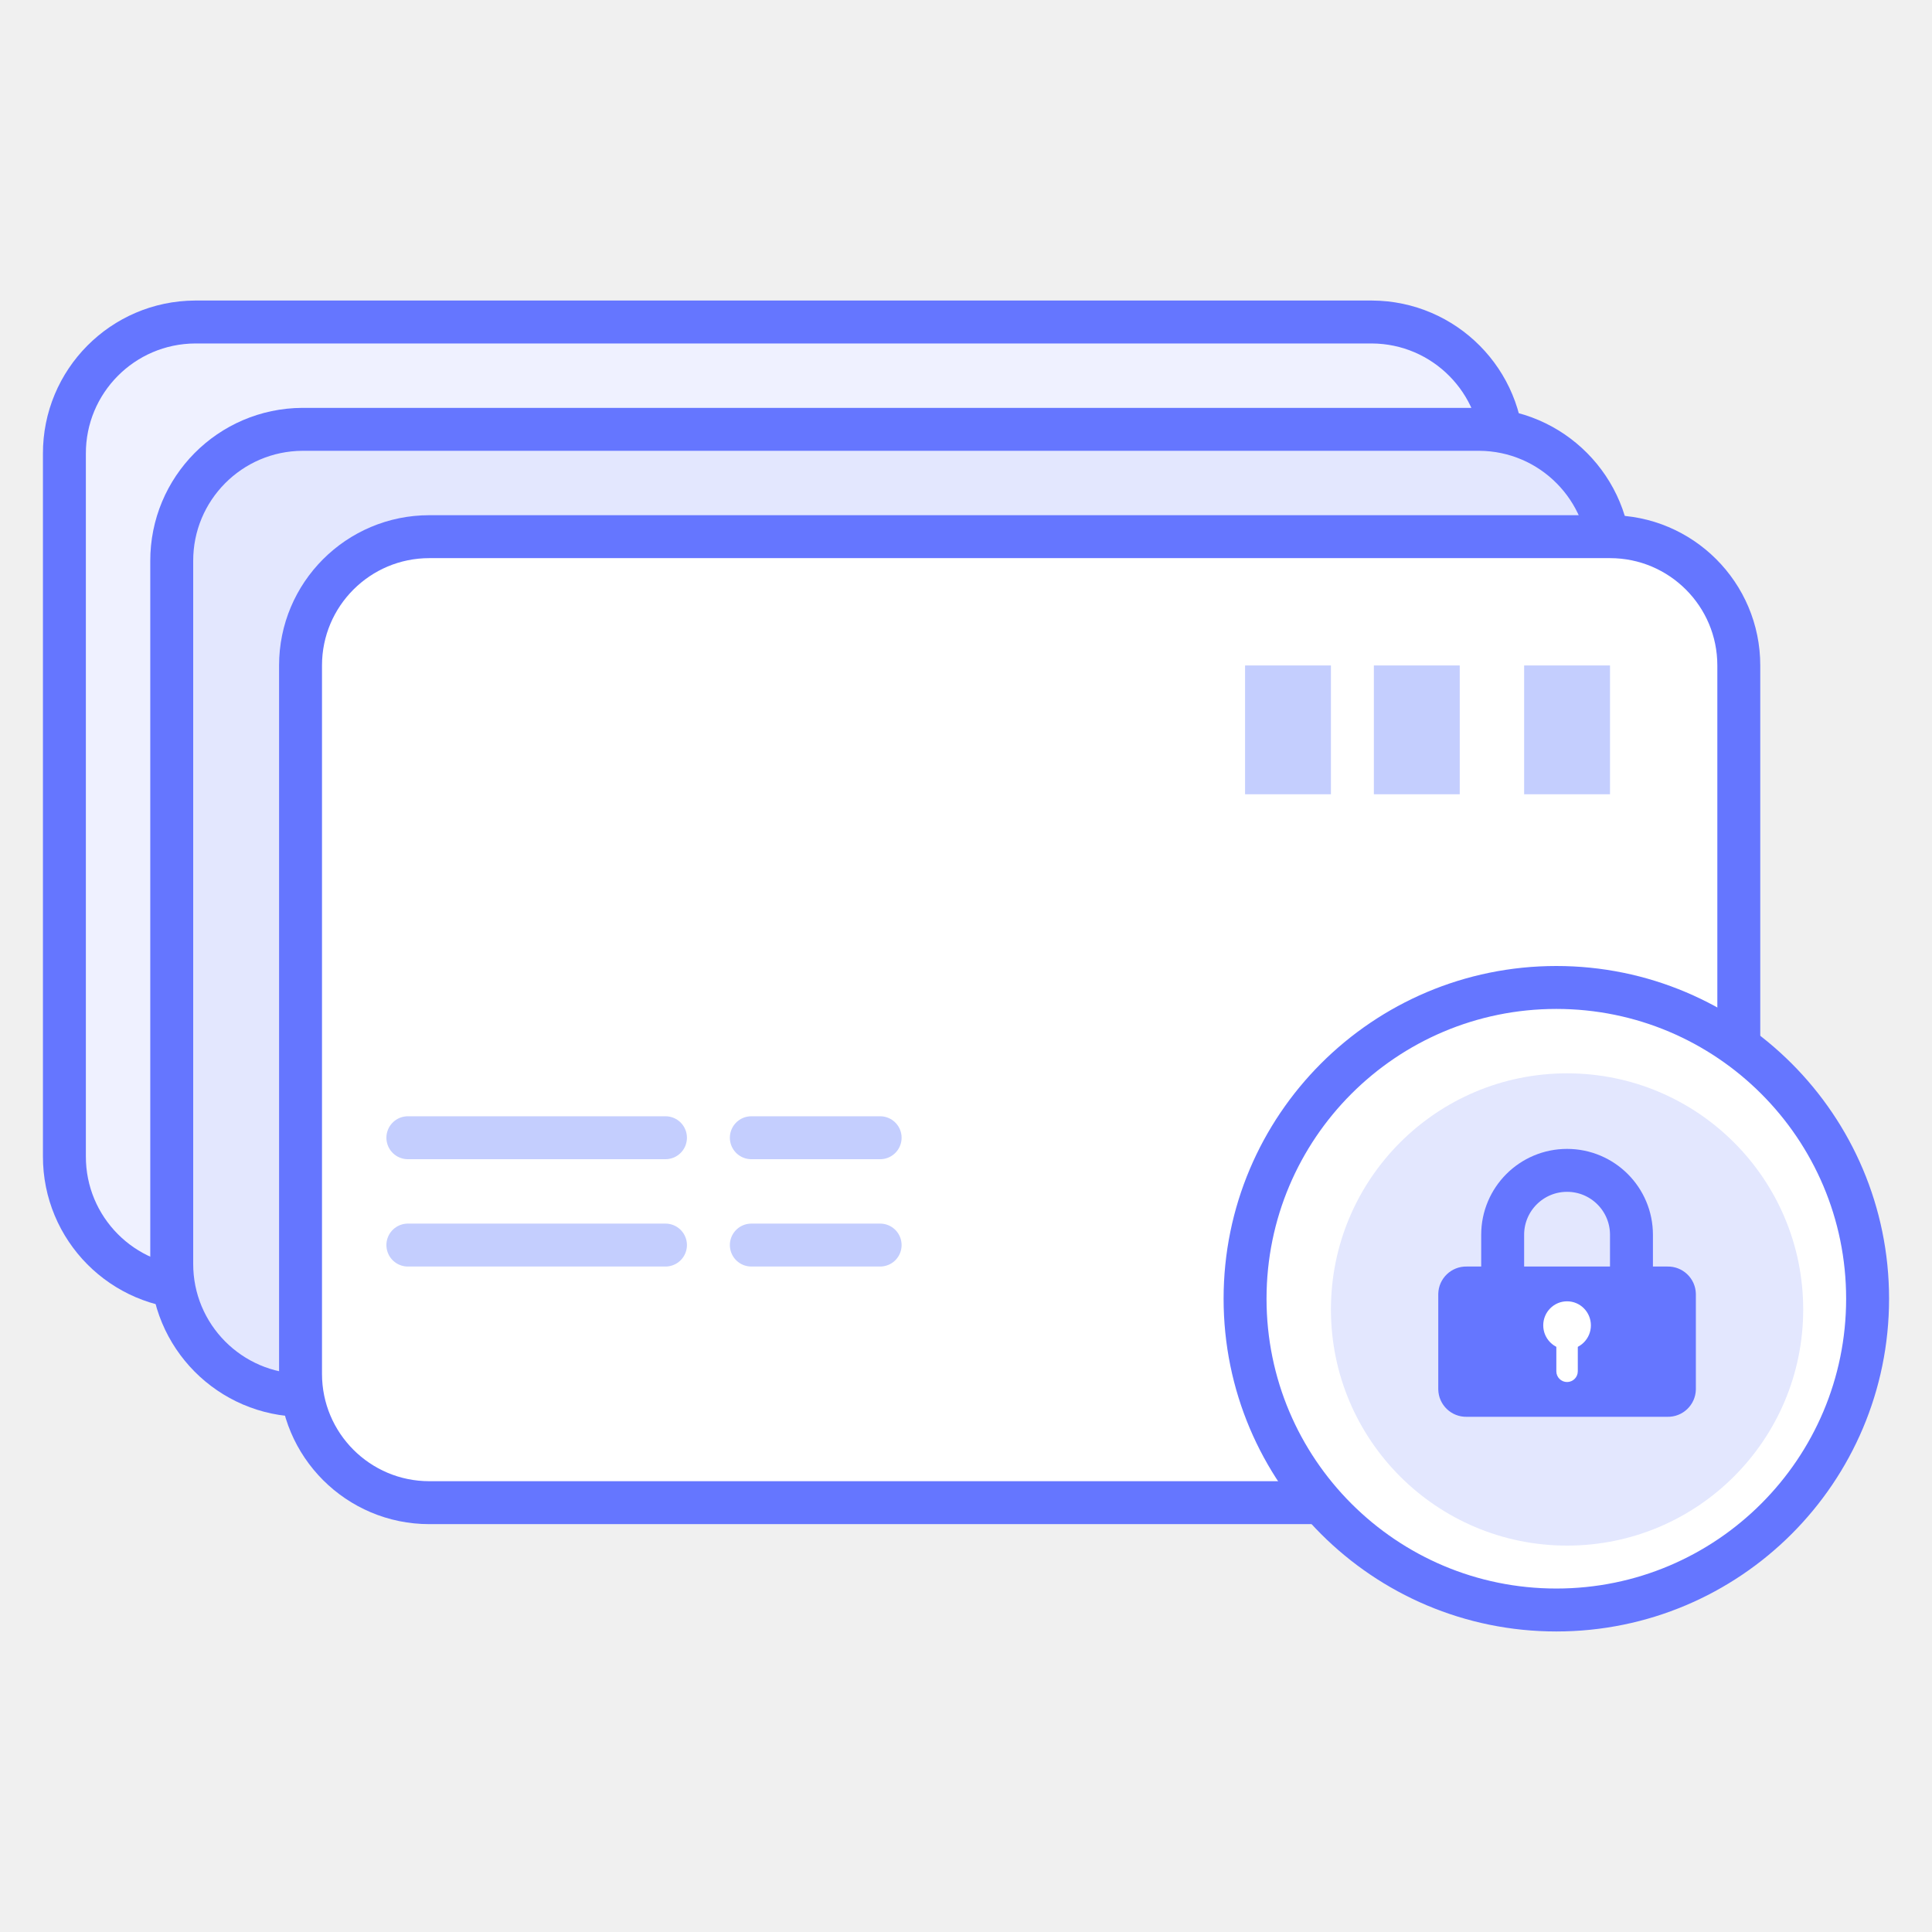
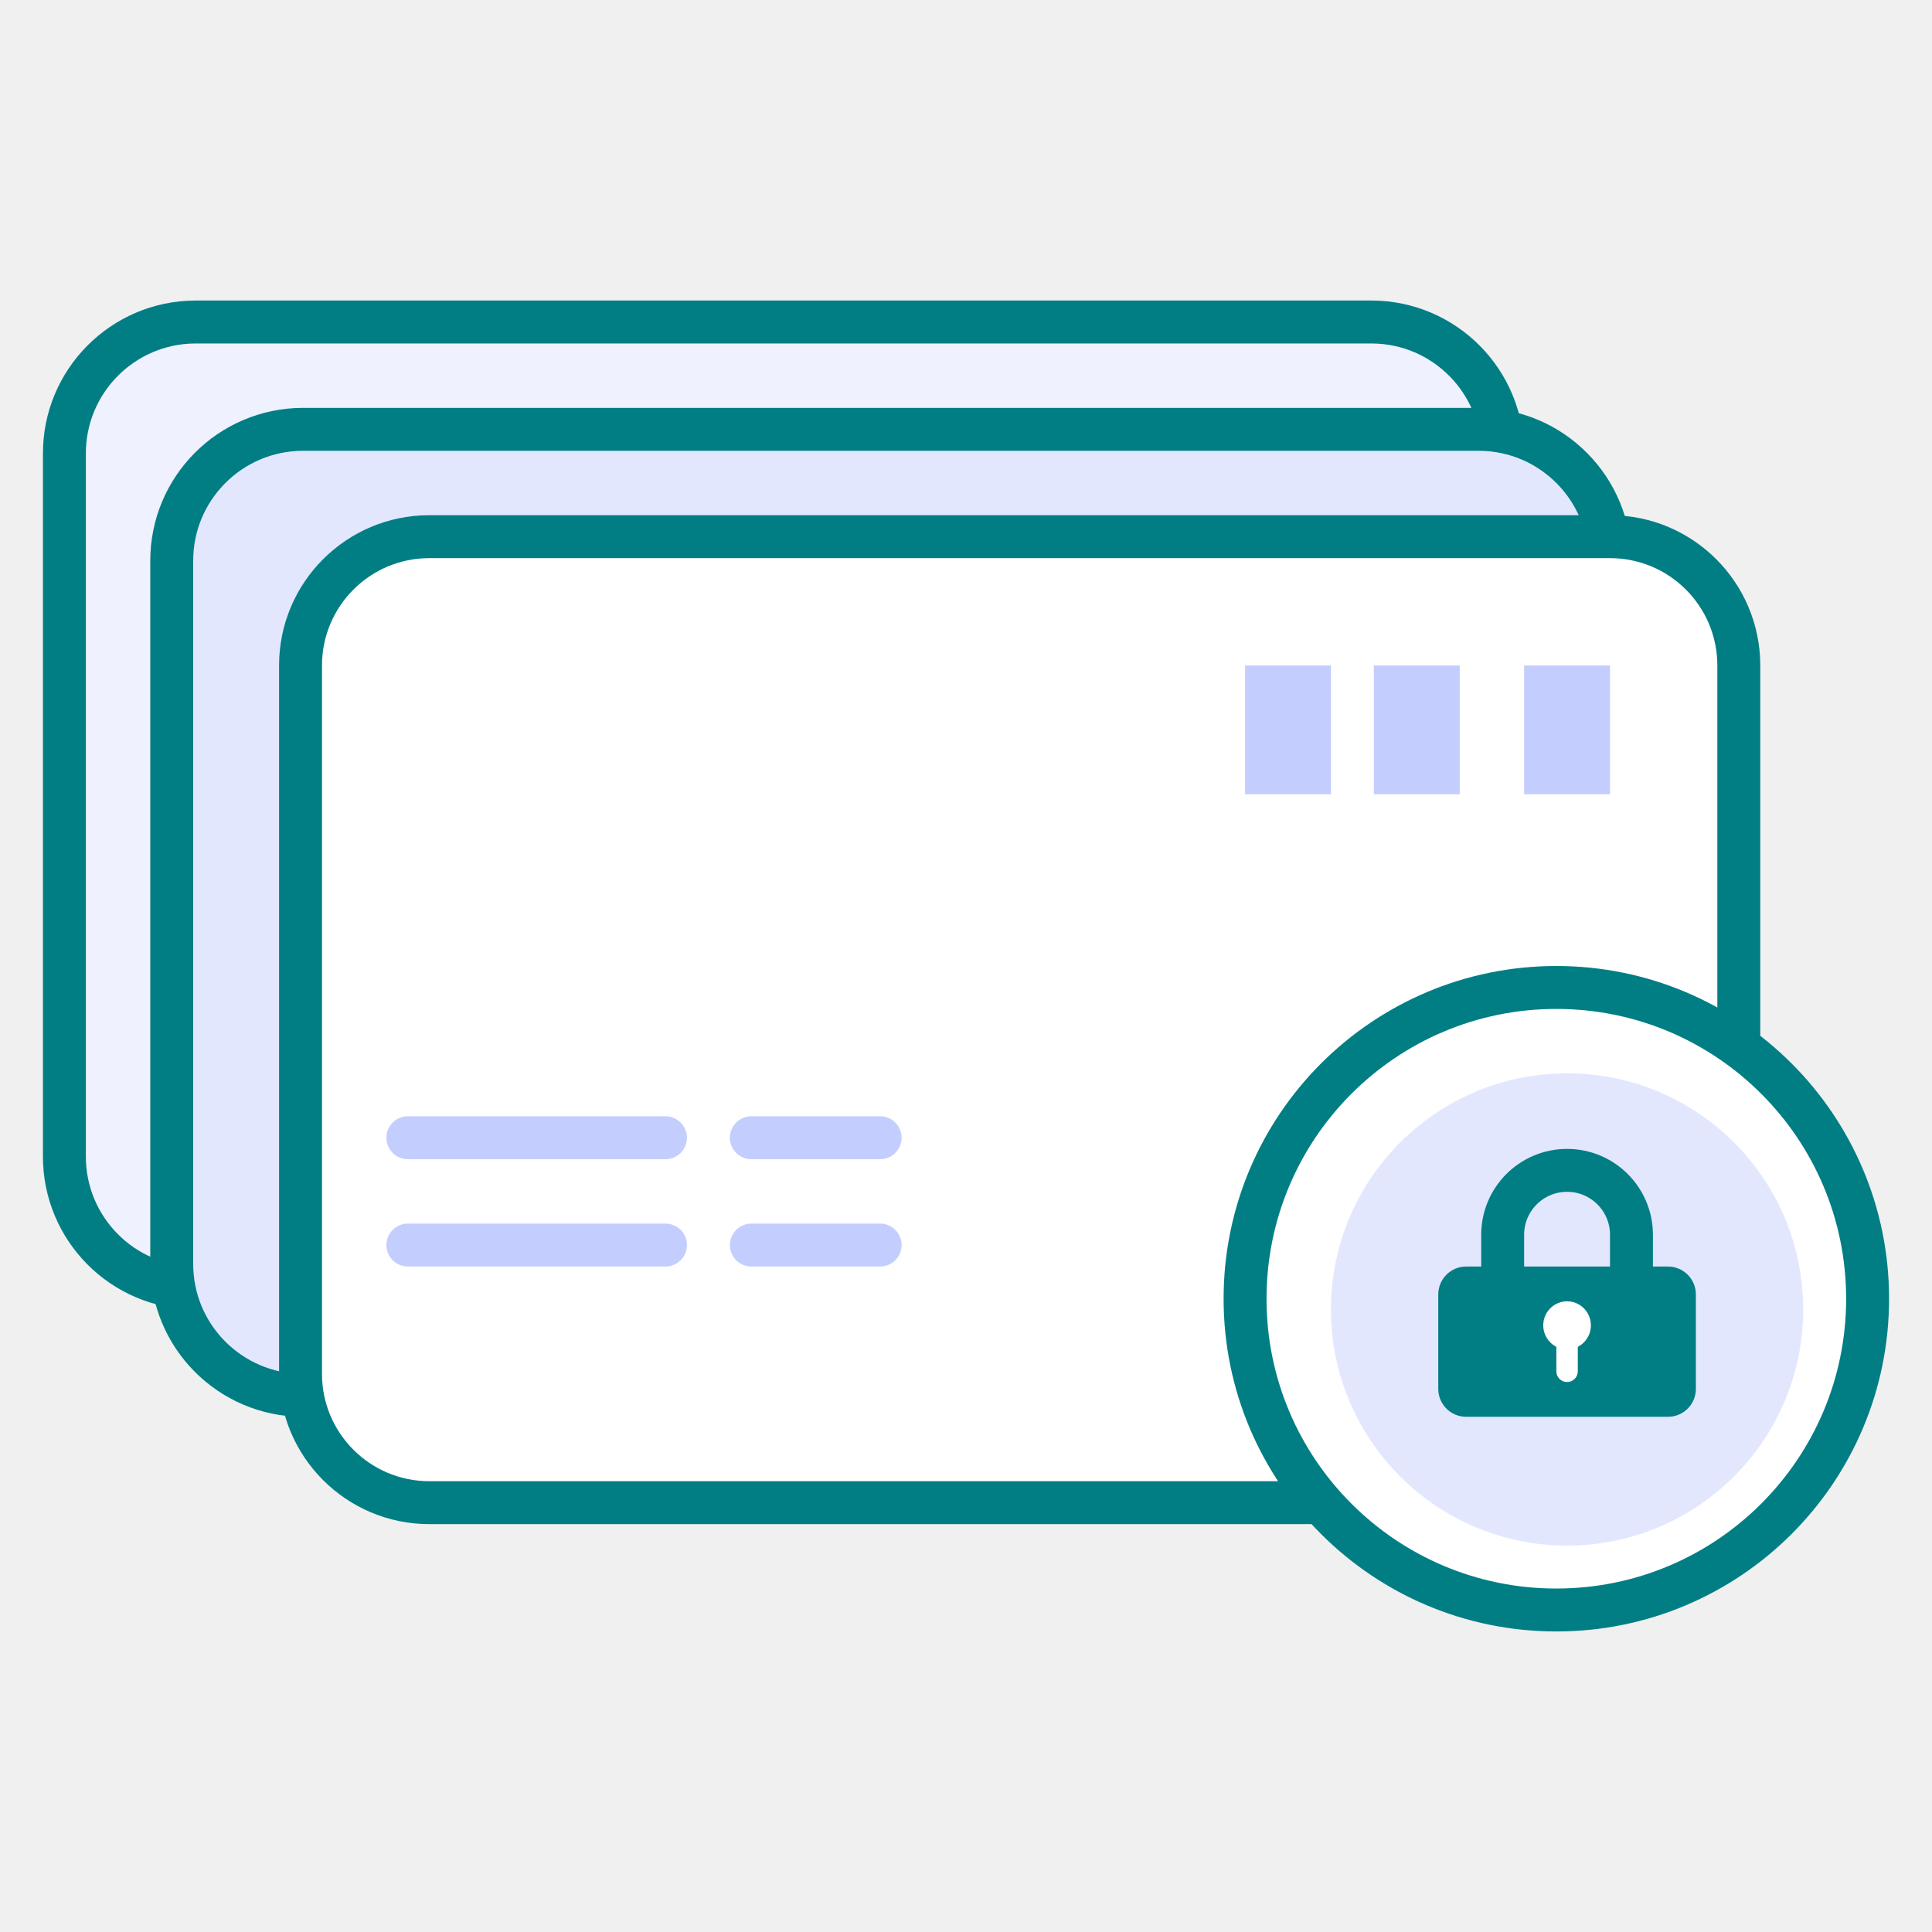
<svg xmlns="http://www.w3.org/2000/svg" viewBox="0 0 90 90">
-   <circle cx="27.5" cy="39.5" r="4.5" fill="none" stroke="#6576ff" stroke-linecap="round" stroke-linejoin="round" stroke-width="1.5" />
-   <circle cx="23.5" cy="39.5" r="4.5" fill="none" stroke="#6576ff" stroke-linecap="round" stroke-linejoin="round" stroke-width="1.5" />
+   <circle cx="27.5" cy="39.5" r="4.5" fill="none" stroke="#017e84" stroke-linecap="round" stroke-linejoin="round" stroke-width="1.5" />
+   <circle cx="23.5" cy="39.5" r="4.5" fill="none" stroke="#017e84" stroke-linecap="round" stroke-linejoin="round" stroke-width="1.5" />
  <line x1="19" y1="67" x2="37" y2="67" fill="none" stroke="#c4cefe" stroke-linecap="round" stroke-linejoin="round" stroke-width="2" />
-   <path d="M29.36,15H63.91A6.12,6.12,0,0,1,70,21.14V53.86A6.12,6.12,0,0,1,63.91,60H9.09A6.12,6.12,0,0,1,3,53.86V21.14A6.12,6.12,0,0,1,9.09,15H29.36Z" fill="#eff1ff" stroke="#6576ff" stroke-linecap="round" stroke-linejoin="round" stroke-width="2" />
-   <path d="M34.36,20H68.91A6.12,6.12,0,0,1,75,26.14V58.86A6.12,6.12,0,0,1,68.91,65H14.09A6.12,6.12,0,0,1,8,58.86V26.14A6.12,6.12,0,0,1,14.09,20H34.36Z" fill="#e3e7fe" stroke="#6576ff" stroke-linecap="round" stroke-linejoin="round" stroke-width="2" />
-   <rect x="14" y="25" width="67" height="45" rx="6" ry="6" fill="#fff" stroke="#6576ff" stroke-linecap="round" stroke-linejoin="round" stroke-width="2" />
+   <path d="M29.36,15H63.91A6.12,6.12,0,0,1,70,21.14V53.86A6.12,6.12,0,0,1,63.91,60H9.09A6.12,6.12,0,0,1,3,53.86V21.14A6.12,6.12,0,0,1,9.09,15H29.36Z" fill="#eff1ff" stroke="#017e84" stroke-linecap="round" stroke-linejoin="round" stroke-width="2" />
+   <path d="M34.36,20H68.91A6.12,6.12,0,0,1,75,26.14V58.86A6.12,6.12,0,0,1,68.91,65H14.09A6.12,6.12,0,0,1,8,58.86V26.14A6.12,6.12,0,0,1,14.09,20H34.36Z" fill="#e3e7fe" stroke="#017e84" stroke-linecap="round" stroke-linejoin="round" stroke-width="2" />
+   <rect x="14" y="25" width="67" height="45" rx="6" ry="6" fill="#fff" stroke="#017e84" stroke-linecap="round" stroke-linejoin="round" stroke-width="2" />
  <line x1="19" y1="53" x2="31" y2="53" fill="none" stroke="#c4cefe" stroke-linecap="round" stroke-linejoin="round" stroke-width="2" />
  <line x1="35" y1="53" x2="41" y2="53" fill="none" stroke="#c4cefe" stroke-linecap="round" stroke-linejoin="round" stroke-width="2" />
  <line x1="19" y1="58" x2="31" y2="58" fill="none" stroke="#c4cefe" stroke-linecap="round" stroke-linejoin="round" stroke-width="2" />
  <line x1="35" y1="58" x2="41" y2="58" fill="none" stroke="#c4cefe" stroke-linecap="round" stroke-linejoin="round" stroke-width="2" />
  <rect x="71" y="31" width="4" height="6" fill="#c4cefe" />
  <rect x="64" y="31" width="4" height="6" fill="#c4cefe" />
  <rect x="58" y="31" width="4" height="6" fill="#c4cefe" />
-   <circle cx="72.5" cy="60.5" r="14.5" fill="#fff" stroke="#6576ff" stroke-linecap="round" stroke-linejoin="round" stroke-width="2" />
+   <circle cx="72.5" cy="60.5" r="14.5" fill="#fff" stroke="#017e84" stroke-linecap="round" stroke-linejoin="round" stroke-width="2" />
  <circle cx="73" cy="61" r="11" fill="#e3e7fe" />
-   <path d="M70,59V57.52a3,3,0,0,1,6,0V59" fill="none" stroke="#6576ff" stroke-linecap="round" stroke-linejoin="round" stroke-width="2" />
-   <path d="M68.33,59h9.34A1.3,1.3,0,0,1,79,60.27v4.46A1.3,1.3,0,0,1,77.67,66H68.33A1.3,1.3,0,0,1,67,64.73V60.27A1.3,1.3,0,0,1,68.33,59Z" fill="#6576ff" />
+   <path d="M70,59V57.52a3,3,0,0,1,6,0V59" fill="none" stroke="#017e84" stroke-linecap="round" stroke-linejoin="round" stroke-width="2" />
+   <path d="M68.33,59h9.34A1.3,1.3,0,0,1,79,60.27v4.46A1.3,1.3,0,0,1,77.67,66H68.33A1.3,1.3,0,0,1,67,64.73V60.27A1.3,1.3,0,0,1,68.33,59Z" fill="#017e84" />
  <ellipse cx="73" cy="61.74" rx="1.11" ry="1.12" fill="#fff" />
  <path d="M72.5,62.38h1a0,0,0,0,1,0,0v1.5a.5.5,0,0,1-.5.5h0a.5.5,0,0,1-.5-.5v-1.5A0,0,0,0,1,72.5,62.38Z" fill="#fff" />
</svg>
